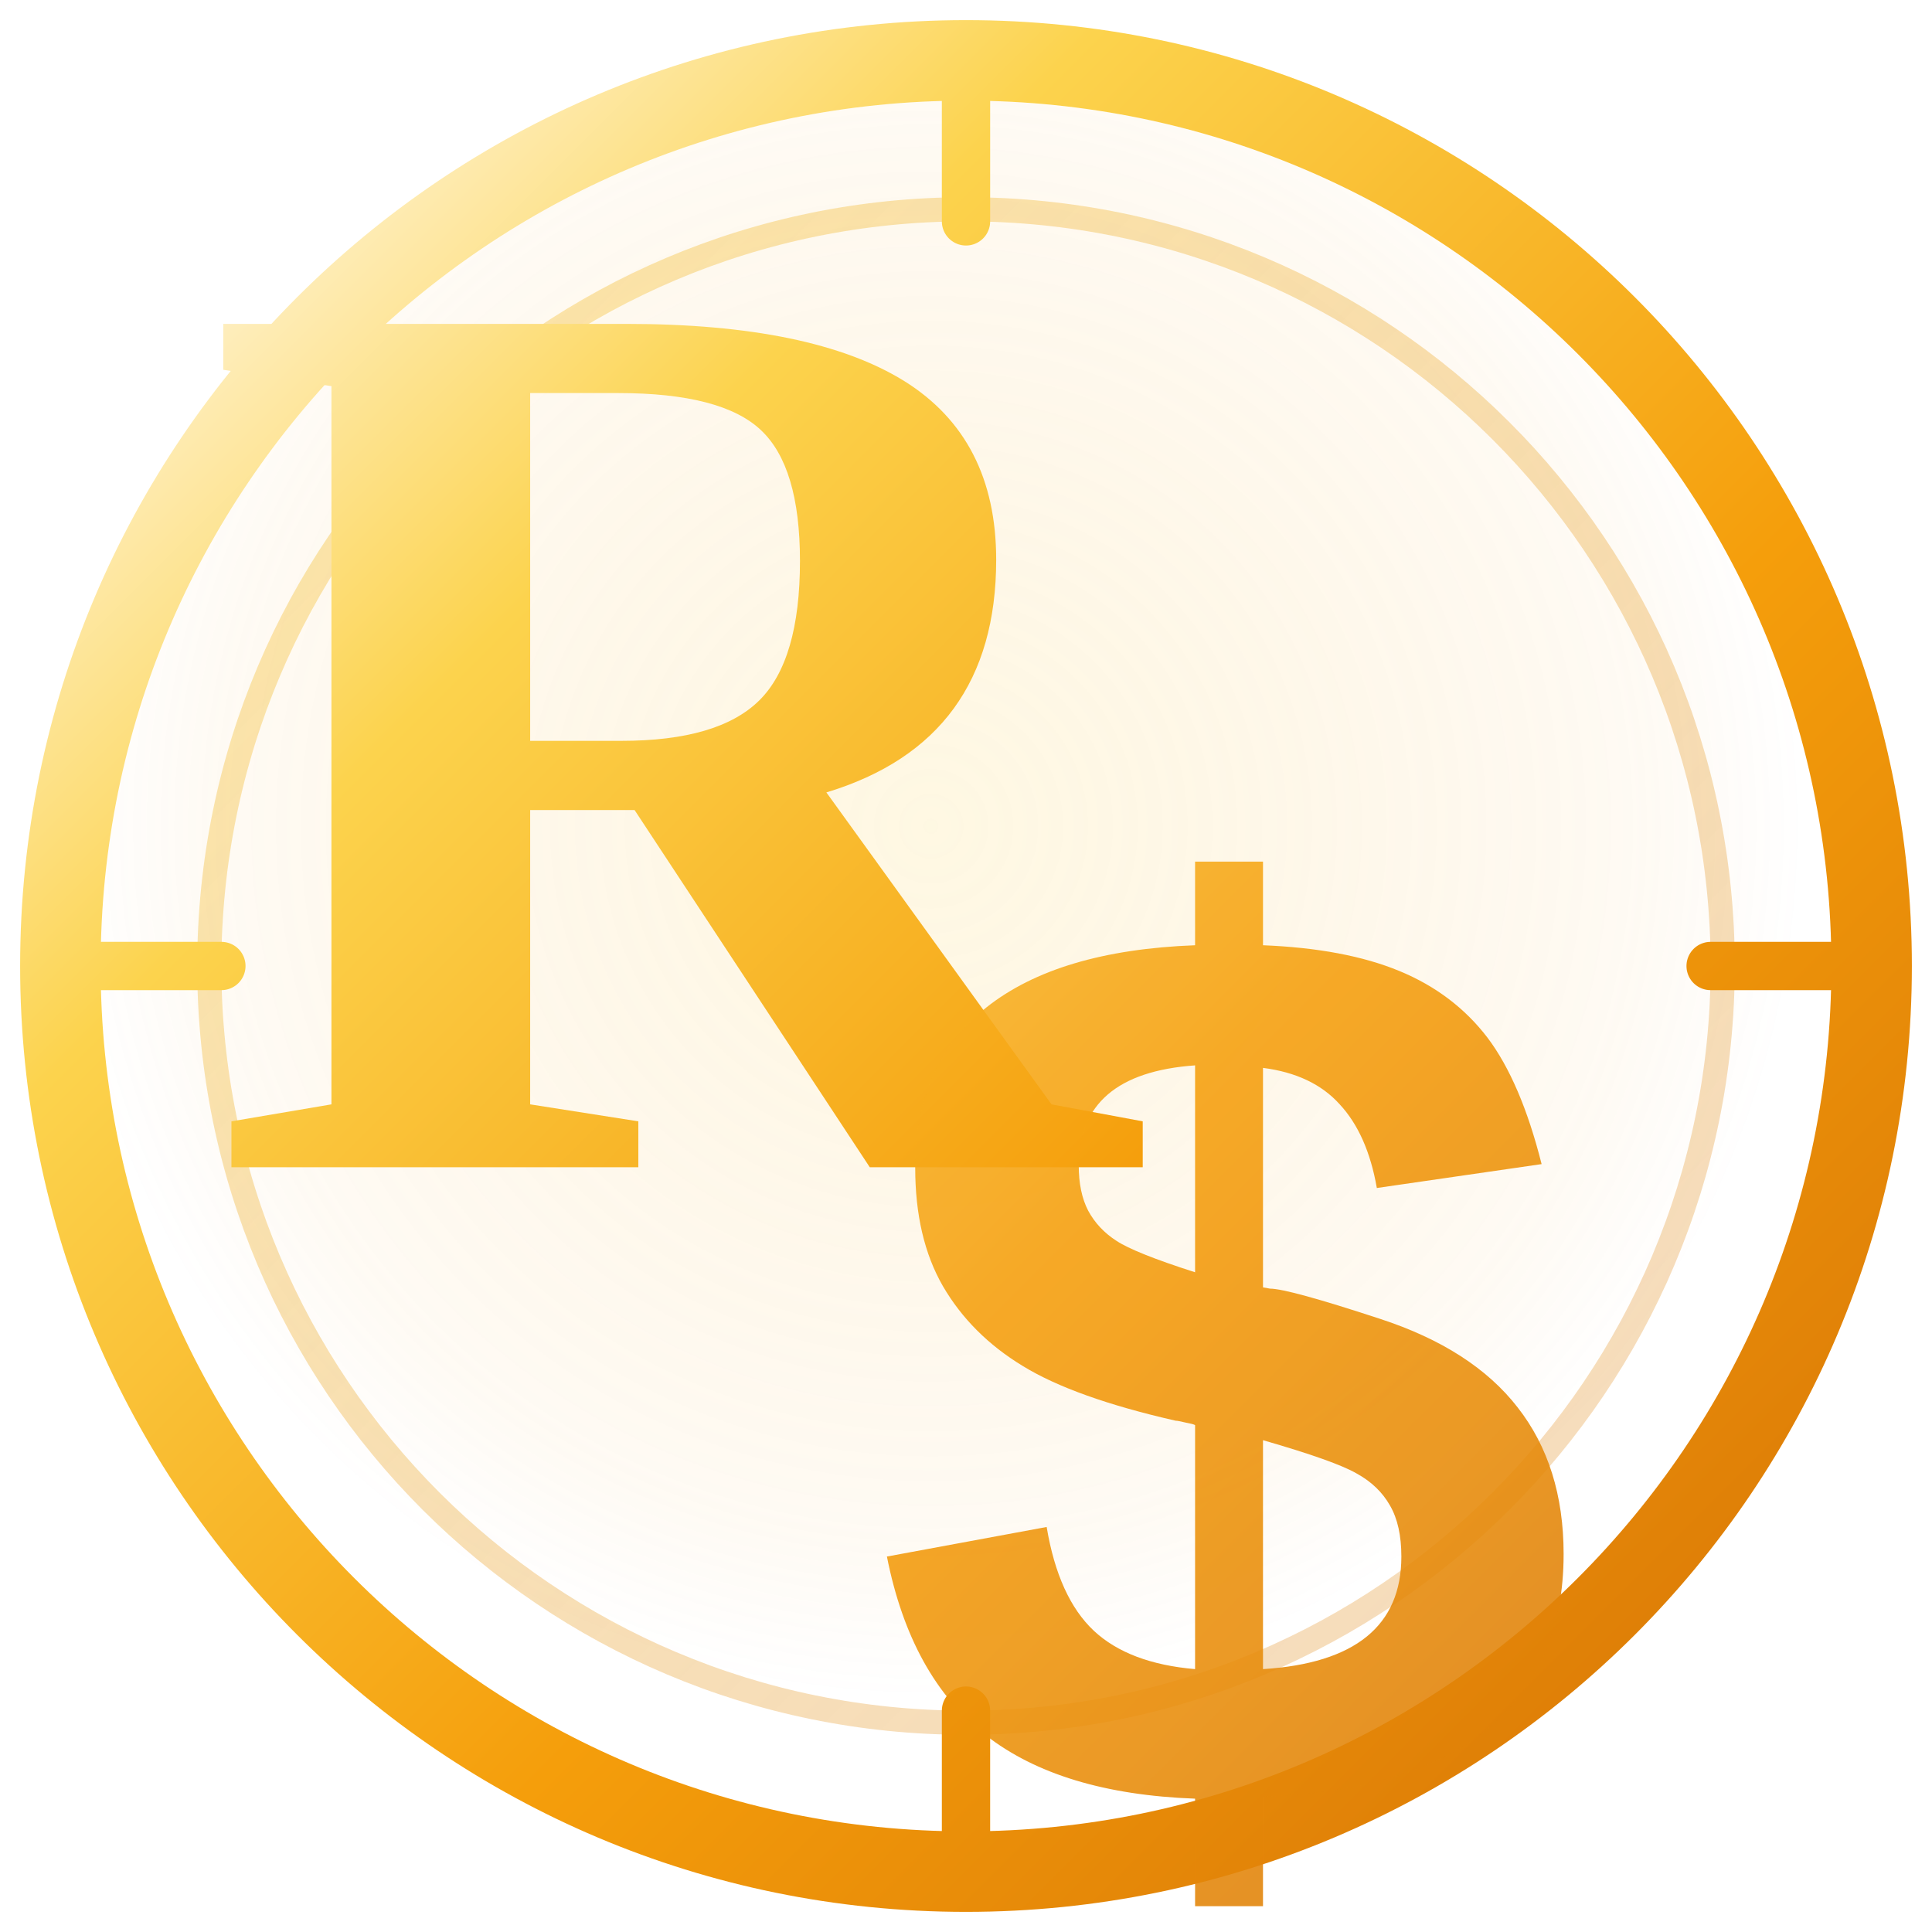
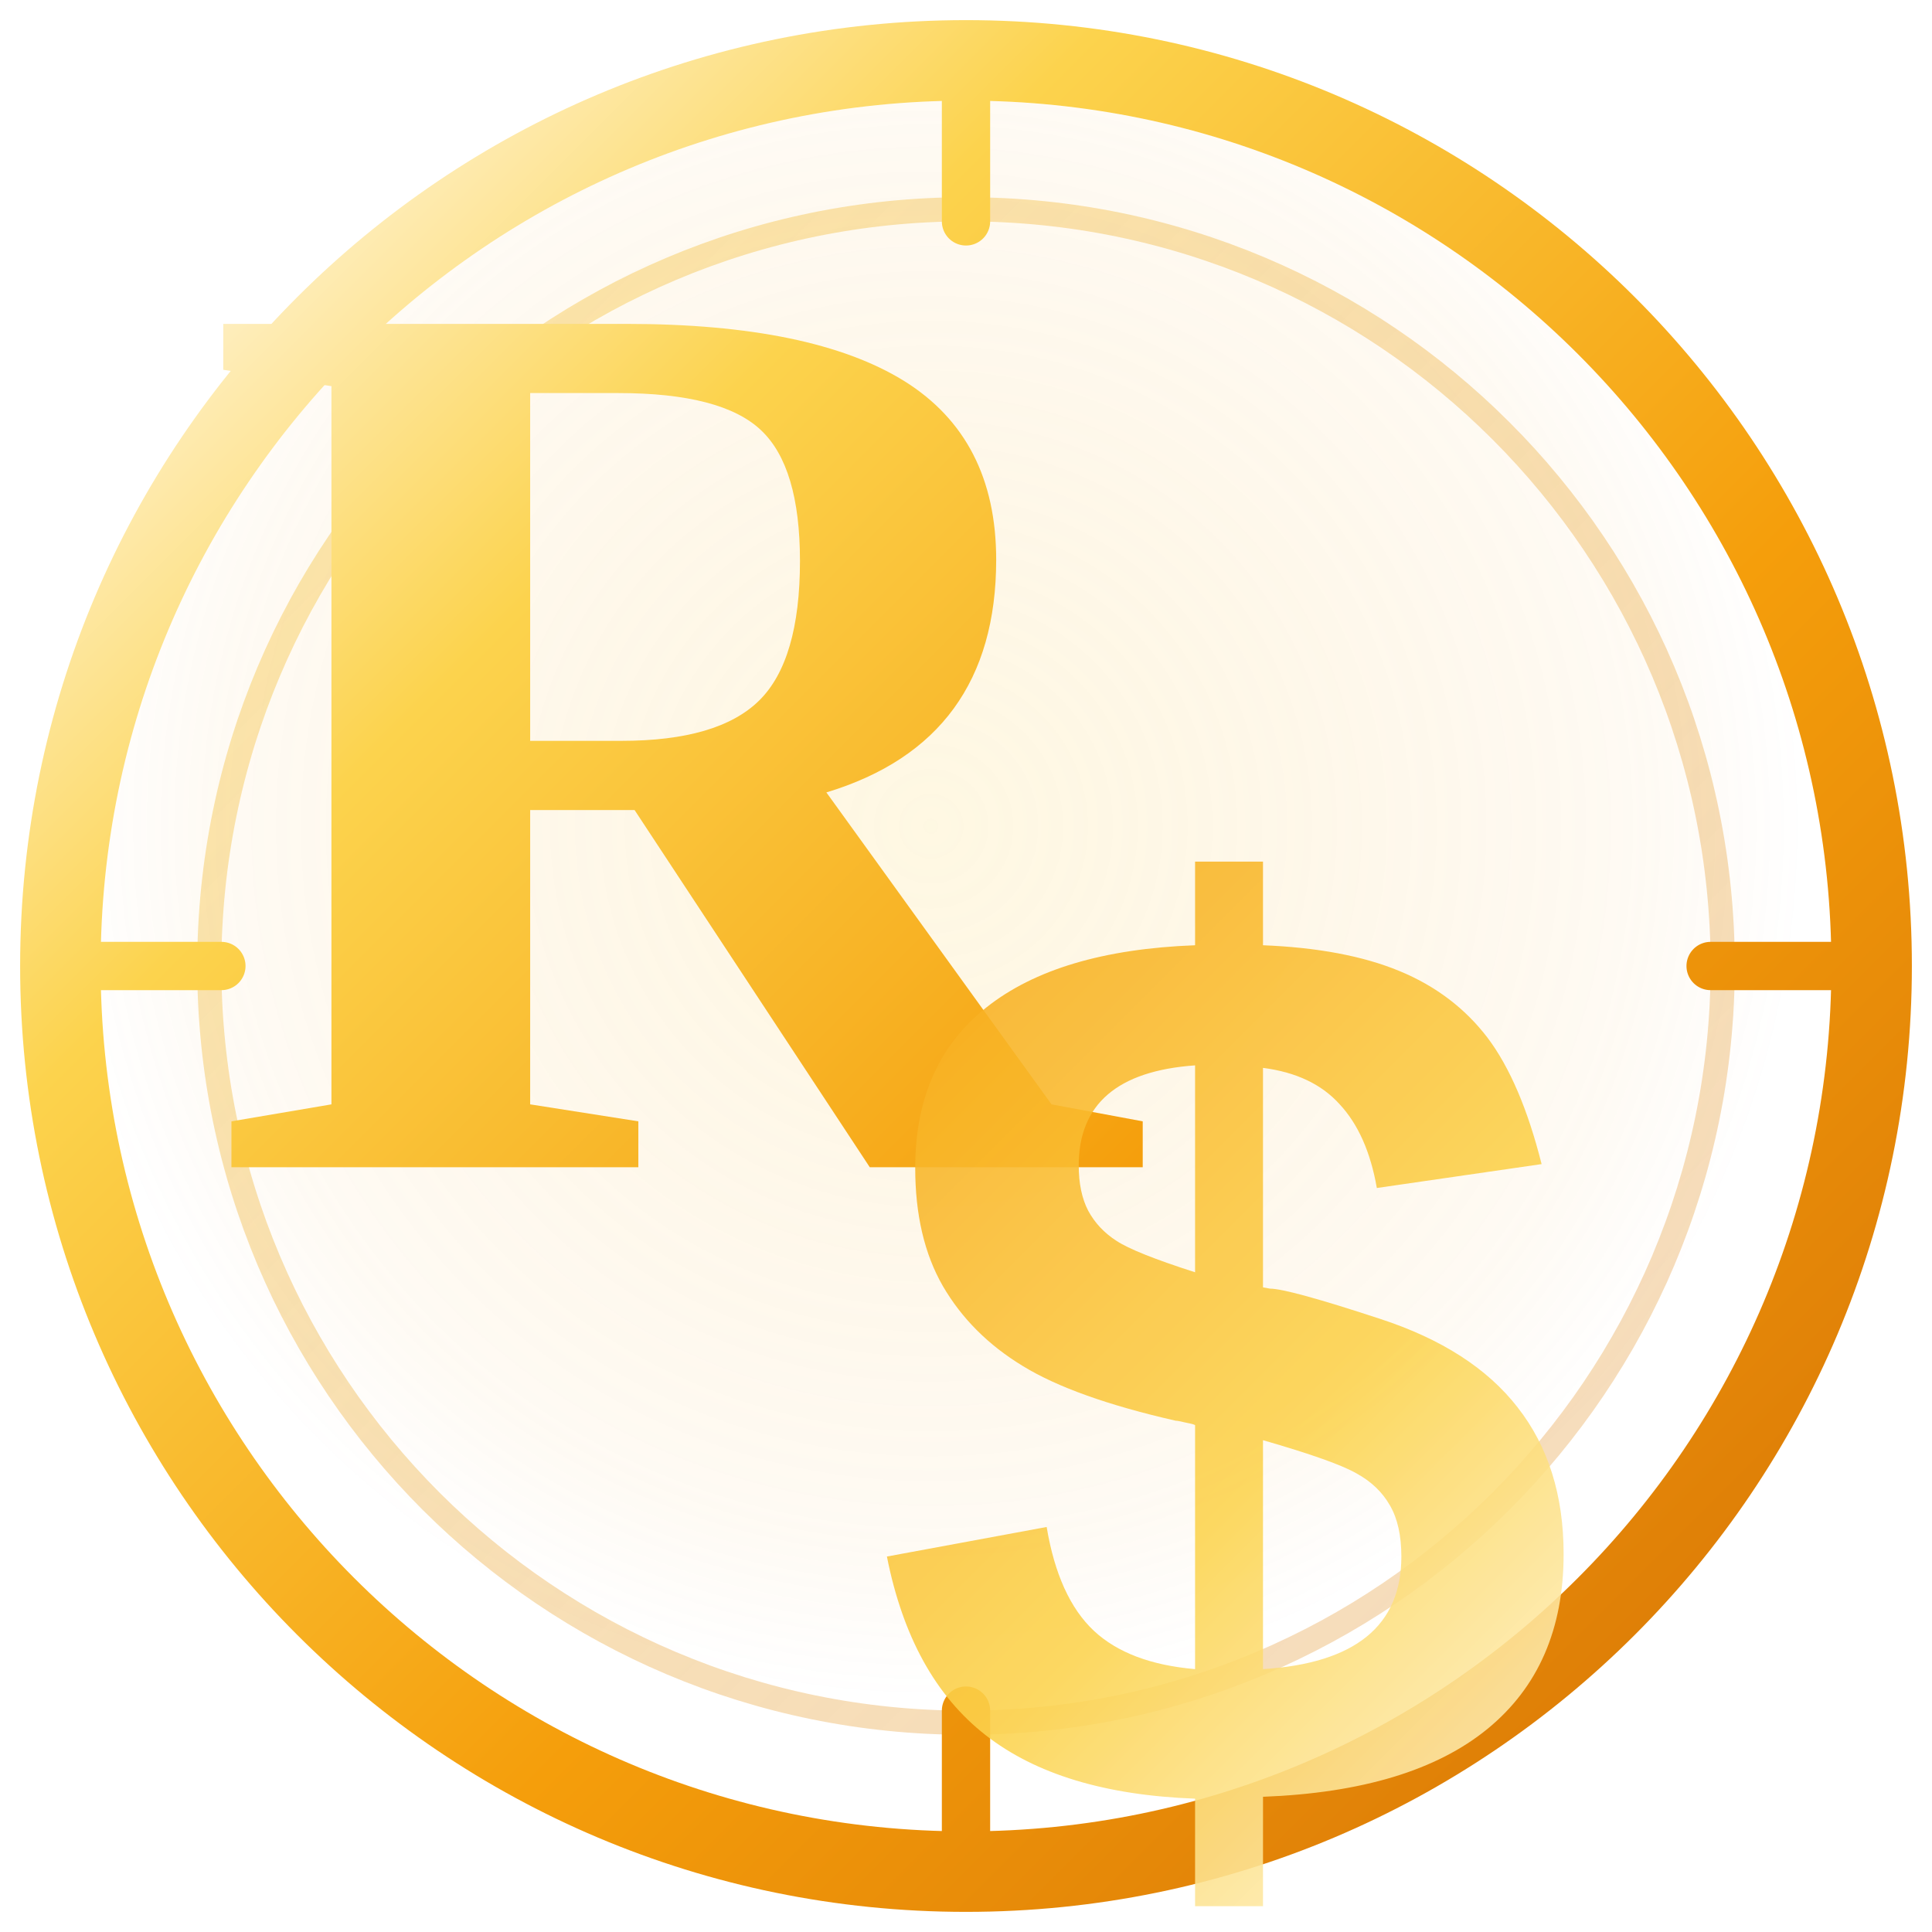
<svg xmlns="http://www.w3.org/2000/svg" viewBox="0 0 48 48" width="120" height="120" fill="none" aria-hidden="true">
  <defs>
    <linearGradient id="al-gold" x1="4" y1="4" x2="44" y2="44" gradientUnits="userSpaceOnUse">
+       <stop offset="0%" stop-color="#fff8e8" />
+       <stop offset="25%" stop-color="#fcd34d" />
+       <stop offset="62%" stop-color="#f59e0b" />
+       <stop offset="100%" stop-color="#d97706" />
+     </linearGradient>
+     <linearGradient id="al-gold-rev" x1="44" y1="44" x2="4" y2="4" gradientUnits="userSpaceOnUse">
      <stop offset="0%" stop-color="#fff8e8" />
      <stop offset="25%" stop-color="#fcd34d" />
      <stop offset="62%" stop-color="#f59e0b" />
      <stop offset="100%" stop-color="#d97706" />
    </linearGradient>
    <linearGradient id="al-gold-dim" x1="4" y1="4" x2="44" y2="44" gradientUnits="userSpaceOnUse">
      <stop offset="0%" stop-color="#fcd34d" stop-opacity="0.45" />
      <stop offset="100%" stop-color="#d97706" stop-opacity="0.25" />
    </linearGradient>
    <radialGradient id="al-glow" cx="48%" cy="42%" r="50%">
      <stop offset="0%" stop-color="#fcd34d" stop-opacity="0.16" />
      <stop offset="80%" stop-color="#f59e0b" stop-opacity="0.05" />
      <stop offset="100%" stop-color="#d97706" stop-opacity="0" />
    </radialGradient>
  </defs>
  <circle cx="24" cy="24" r="21.5" fill="url(#al-glow)" />
  <circle cx="24" cy="24" r="22.5" stroke="url(#al-gold)" stroke-width="2" />
  <circle cx="24" cy="24" r="18.8" stroke="url(#al-gold-dim)" stroke-width="0.6" />
  <line x1="24" y1="2.5" x2="24" y2="5.5" stroke="url(#al-gold)" stroke-width="1.2" stroke-linecap="round" />
  <line x1="42.5" y1="24" x2="45.5" y2="24" stroke="url(#al-gold)" stroke-width="1.2" stroke-linecap="round" />
  <line x1="24" y1="42.5" x2="24" y2="45.5" stroke="url(#al-gold)" stroke-width="1.2" stroke-linecap="round" />
  <line x1="2.5" y1="24" x2="5.5" y2="24" stroke="url(#al-gold)" stroke-width="1.2" stroke-linecap="round" />
  <text x="5" y="29" font-family="Georgia, 'Times New Roman', serif" font-size="32" font-weight="bold" fill="url(#al-gold)" dominant-baseline="auto">
        R
    </text>
-   <text x="21.615" y="45" font-family="'Arial', Helvetica, sans-serif" font-size="31.8" font-weight="780" fill="url(#al-gold)" opacity="0.88" dominant-baseline="auto">
+   <text x="21.615" y="45" font-family="'Arial', Helvetica, sans-serif" font-size="31.8" font-weight="780" fill="url(#al-gold-rev)" opacity="0.88" dominant-baseline="auto">
        $
    </text>
</svg>
